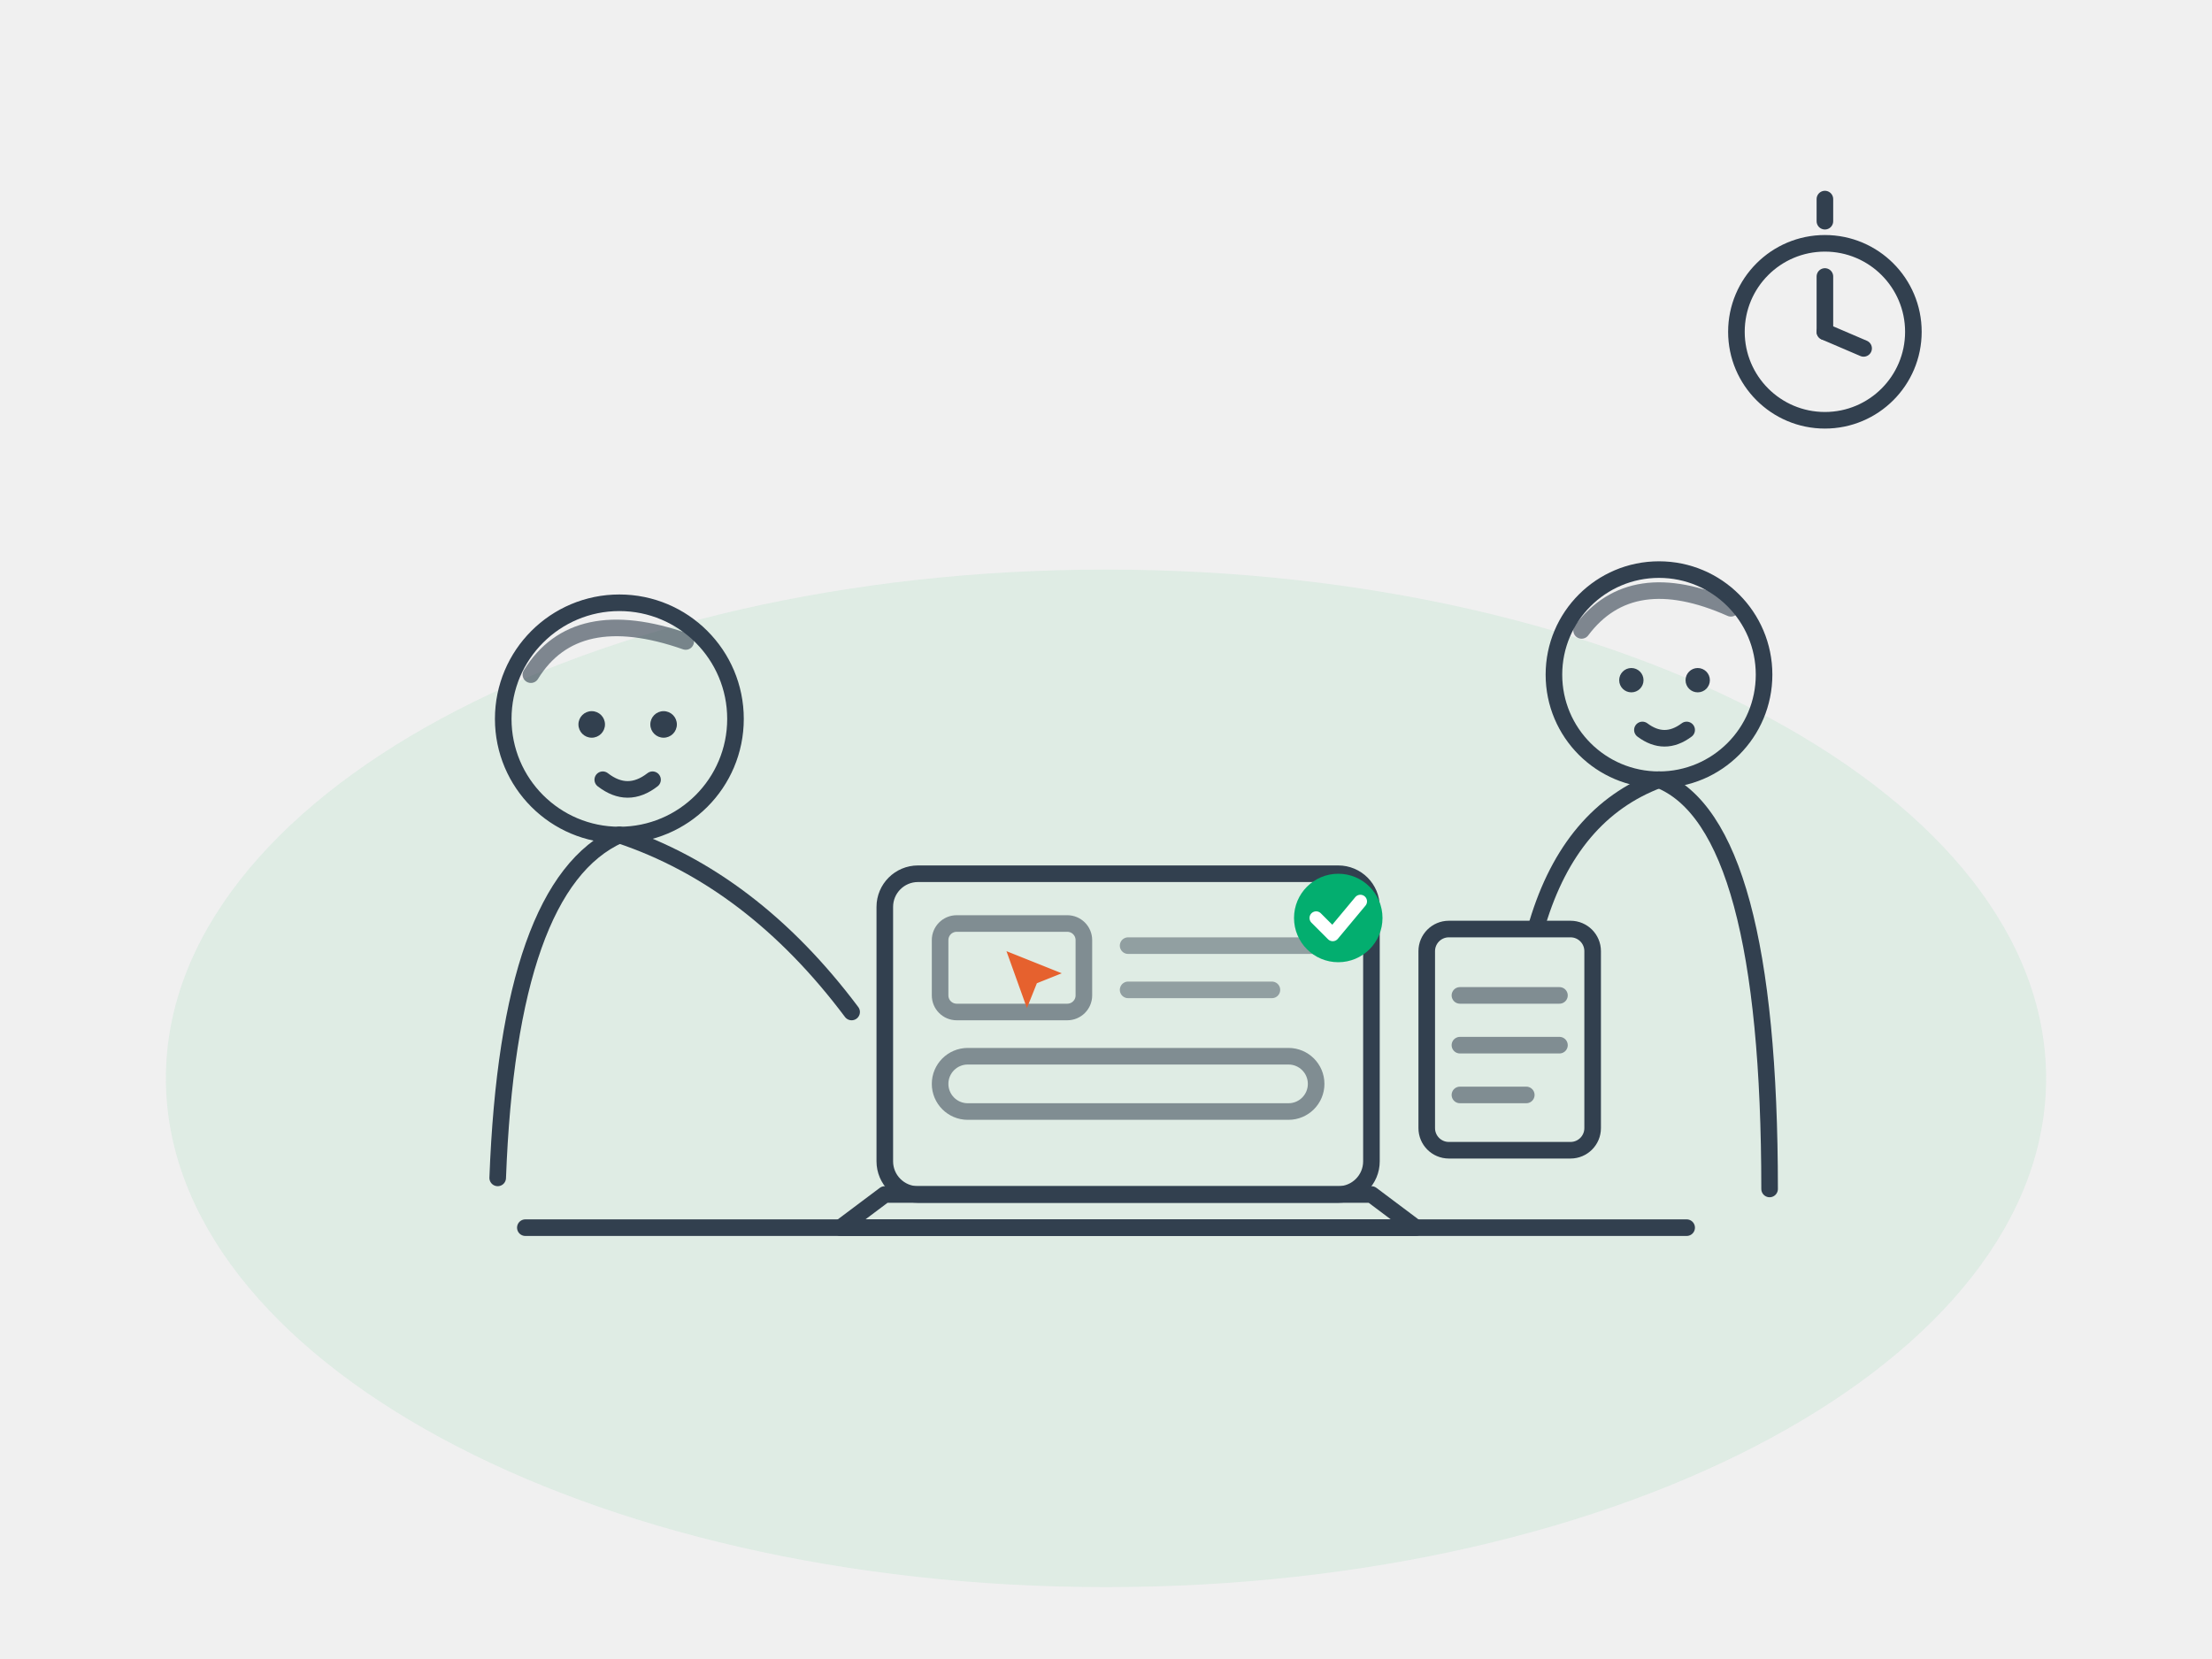
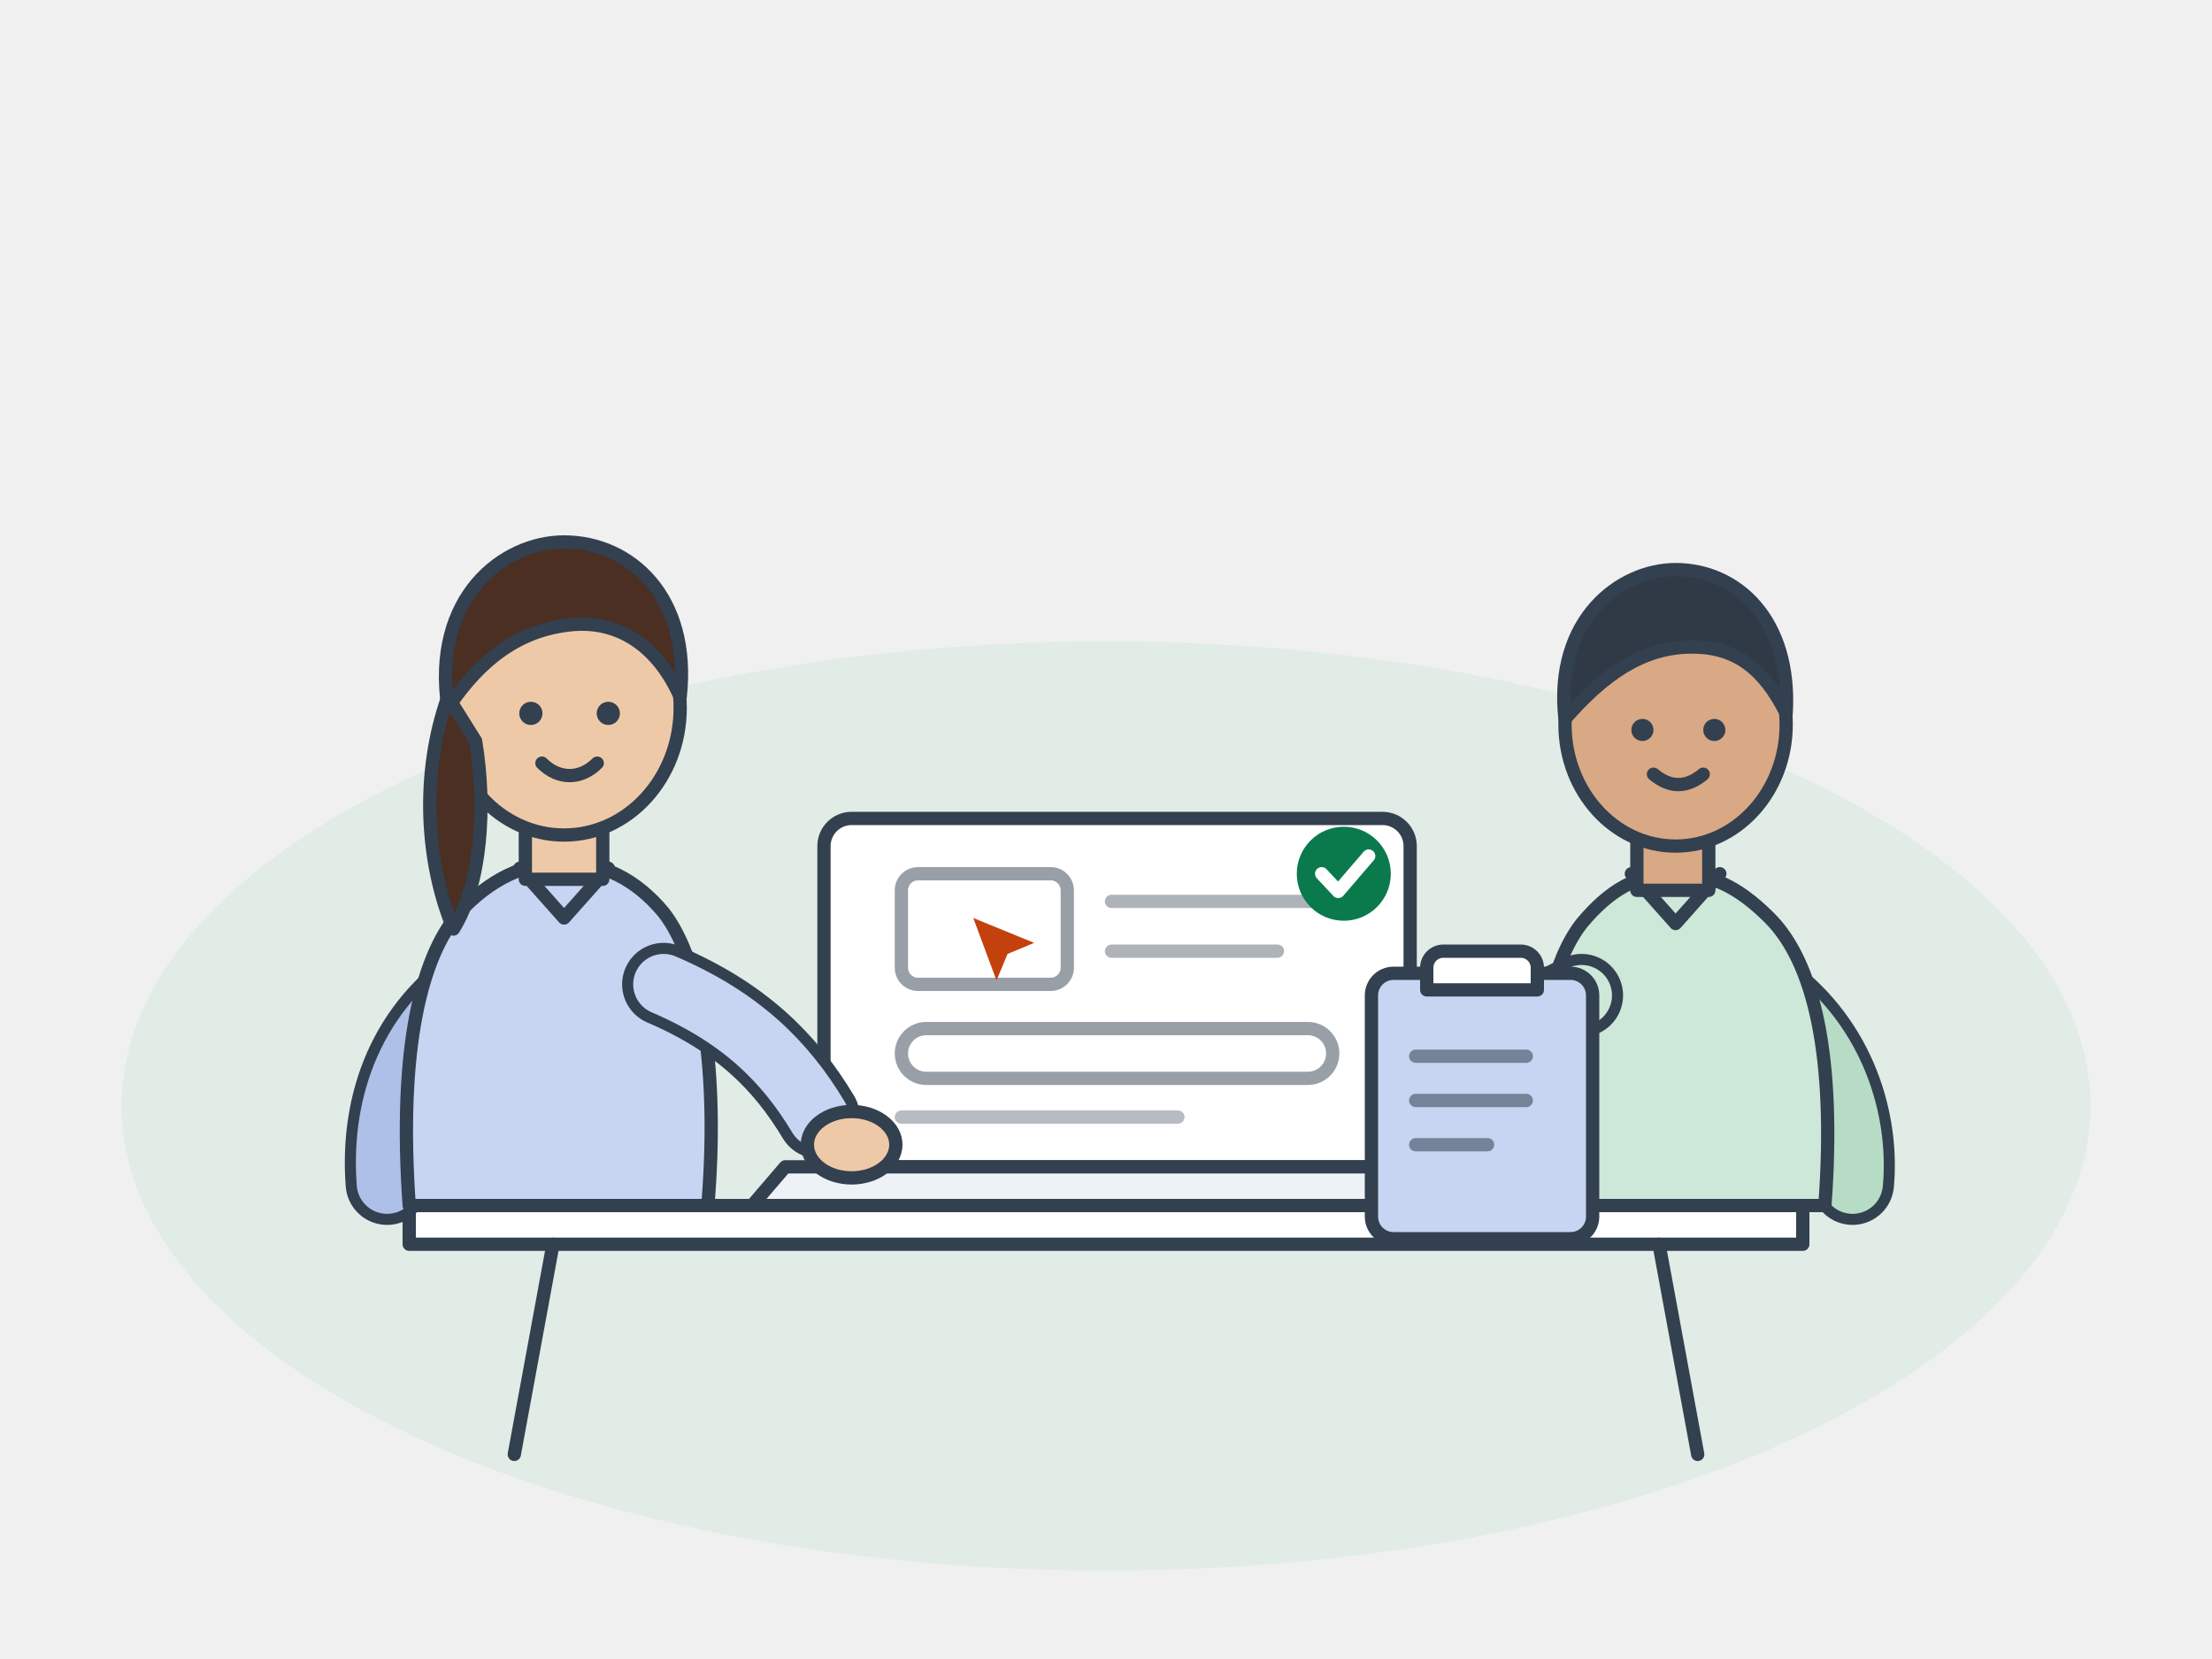
<svg xmlns="http://www.w3.org/2000/svg" viewBox="0 0 400 300" fill="none">
  <style>
-     .ink{stroke:#32404f;stroke-width:3;stroke-linecap:round;stroke-linejoin:round;fill:none}
-     .bob{animation:bob 3.2s ease-in-out infinite}
-     .bob2{animation:bob 3.2s ease-in-out 1.1s infinite}
-     .cur{animation:cur 4s ease-in-out infinite}
-     .tick{animation:pop 4s ease-in-out infinite}
-     .watch{animation:sway 3.6s ease-in-out infinite;transform-origin:330px 60px}
-     @keyframes bob{0%,100%{transform:translateY(0)}50%{transform:translateY(-5px)}}
-     @keyframes cur{0%,100%{transform:translate(0,0)}30%{transform:translate(26px,10px)}60%{transform:translate(10px,22px)}}
-     @keyframes pop{0%,55%{opacity:0;transform:scale(.6)}70%,100%{opacity:1;transform:scale(1)}}
-     @keyframes sway{0%,100%{transform:rotate(-6deg)}50%{transform:rotate(6deg)}}
+     .s{stroke:#32404f;stroke-width:2.4;stroke-linecap:round;stroke-linejoin:round}
+     .n{fill:none}
+     .breathe{animation:br 4.4s ease-in-out infinite}
+     .breathe2{animation:br 4.4s ease-in-out 1.3s infinite}
+     .cur{animation:cur 5s ease-in-out infinite}
+     .tick{animation:tk 5s ease-in-out infinite;transform-origin:243px 158px}
+     .hand{animation:tap 5s ease-in-out infinite}
+     @keyframes br{0%,100%{transform:translateY(0)}50%{transform:translateY(-2.5px)}}
+     @keyframes cur{0%,100%{transform:translate(0,0)}30%{transform:translate(30px,14px)}55%{transform:translate(12px,26px)}80%{transform:translate(34px,4px)}}
+     @keyframes tk{0%,60%{opacity:0;transform:scale(.5)}72%,100%{opacity:1;transform:scale(1)}}
+     @keyframes tap{0%,100%{transform:translateY(0)}30%{transform:translateY(-3px)}}
  </style>
-   <ellipse cx="200" cy="195" rx="170" ry="92" fill="#cde7d8" opacity=".5" />
-   <line class="ink" x1="95" y1="222" x2="305" y2="222" />
-   <rect class="ink" x="160" y="158" width="88" height="58" rx="6" fill="#fff" />
-   <path class="ink" d="M152 222 h104 l-8 -6 h-88 z" fill="#fff" />
-   <rect class="ink" x="170" y="167" width="26" height="16" rx="3" opacity=".55" />
-   <line class="ink" x1="204" y1="171" x2="238" y2="171" opacity=".45" />
-   <line class="ink" x1="204" y1="179" x2="230" y2="179" opacity=".45" />
-   <rect class="ink" x="170" y="191" width="68" height="10" rx="5" opacity=".55" />
+   <ellipse cx="200" cy="200" rx="178" ry="84" fill="#cde7d8" opacity=".45" />
+   <path class="s" d="M74 218 h252 v7 h-252 z" fill="#fff" />
+   <path class="s n" d="M100 225 l-7 38 M300 225 l7 38" />
+   <path class="s" d="M154 148 h96 a5 5 0 0 1 5 5 v58 h-106 v-58 a5 5 0 0 1 5 -5 z" fill="#fff" />
+   <path class="s" d="M142 211 h126 l6 7 h-138 z" fill="#eef1f5" />
+   <rect class="s n" x="163" y="158" width="30" height="20" rx="3" opacity=".5" />
+   <path class="s n" d="M201 163 h40 M201 172 h30" opacity=".4" />
+   <rect class="s n" x="163" y="186" width="78" height="9" rx="4.5" opacity=".5" />
+   <path class="s n" d="M163 202 h50" opacity=".35" />
  <g class="cur">
-     <path d="M182 172 l10 4 -4.5 1.8 -1.8 4.5 z" fill="#e6612e" />
+     <path d="M176 166 l11 4.5 -4.8 2 -2 4.8 z" fill="#c2410c" />
  </g>
-   <g class="tick" style="transform-origin:242px 166px">
-     <circle cx="242" cy="166" r="8" fill="#03ae6f" />
-     <path d="M238 166 l3 3 l5 -6" stroke="#fff" stroke-width="2.4" stroke-linecap="round" stroke-linejoin="round" />
+   <g class="tick">
+     <circle cx="243" cy="158" r="8.5" fill="#0a7a4d" />
+     <path d="M239 158 l3 3.2 l5.5 -6.4" stroke="#fff" stroke-width="2.4" stroke-linecap="round" stroke-linejoin="round" fill="none" />
  </g>
-   <g class="bob">
-     <circle class="ink" cx="112" cy="130" r="21" />
-     <path class="ink" d="M96 122 q8 -13 28 -6" opacity=".6" />
-     <circle fill="#32404f" cx="107" cy="131" r="2.4" />
-     <circle fill="#32404f" cx="120" cy="131" r="2.4" />
-     <path class="ink" d="M109 141 q4.5 3.5 9 0" />
-     <path class="ink" d="M112 151 q-20 9 -22 62" />
-     <path class="ink" d="M112 151 q24 8 42 32" />
+   <g class="breathe">
+     <g>
+       <path d="M86 178 c-13 9 -17 23 -16 36" stroke="#32404f" stroke-width="15" stroke-linecap="round" fill="none" />
+       <path d="M86 178 c-13 9 -17 23 -16 36" stroke="#aebfe8" stroke-width="11" stroke-linecap="round" fill="none" />
+     </g>
+     <path class="s" d="M74 218 c-2 -28 2 -46 10 -54 c6 -6 12 -8 18 -8 c7 0 13 3 18 9 c7 9 10 29 8 53 z" fill="#c7d4f2" />
+     <path class="s n" d="M94 157 l8 9 l8 -9" />
+     <g class="hand">
+       <g>
+         <path d="M120 178 c14 6 22 14 28 24" stroke="#32404f" stroke-width="15" stroke-linecap="round" fill="none" />
+         <path d="M120 178 c14 6 22 14 28 24" stroke="#c7d4f2" stroke-width="11" stroke-linecap="round" fill="none" />
+       </g>
+       <ellipse class="s" cx="154" cy="207" rx="8" ry="6" fill="#eec9a8" />
+     </g>
+     <path class="s" d="M95 150 h14 v9 h-14 z" fill="#eec9a8" />
+     <ellipse class="s" cx="102" cy="128" rx="21" ry="23" fill="#eec9a8" />
+     <path class="s" d="M81 128 c-3 -20 10 -30 21 -30 c12 0 23 10 21 28 c-4 -9 -11 -14 -20 -13 c-9 1 -16 6 -22 15 z" fill="#4a2f22" />
+     <path class="s" d="M81 126 c-5 14 -4 30 1 42 c5 -8 6 -22 4 -34 z" fill="#4a2f22" />
+     <circle fill="#32404f" cx="96" cy="129" r="2.1" />
+     <circle fill="#32404f" cx="110" cy="129" r="2.1" />
+     <path class="s n" d="M98 138 c3 3 7 3 10 0" />
  </g>
-   <g class="bob2">
-     <circle class="ink" cx="300" cy="122" r="19" />
-     <path class="ink" d="M286 114 q9 -12 27 -4" opacity=".6" />
-     <circle fill="#32404f" cx="295" cy="123" r="2.2" />
-     <circle fill="#32404f" cx="307" cy="123" r="2.2" />
-     <path class="ink" d="M297 132 q4 3 8 0" />
-     <path class="ink" d="M300 141 q20 8 20 74" />
-     <path class="ink" d="M300 141 q-16 6 -22 26" />
-     <rect class="ink" x="258" y="168" width="30" height="40" rx="4" fill="#c7d4f2" />
-     <line class="ink" x1="264" y1="180" x2="282" y2="180" opacity=".55" />
-     <line class="ink" x1="264" y1="189" x2="282" y2="189" opacity=".55" />
-     <line class="ink" x1="264" y1="198" x2="276" y2="198" opacity=".55" />
-   </g>
-   <g class="watch">
-     <circle class="ink" cx="330" cy="60" r="16" fill="#fff" />
-     <line class="ink" x1="330" y1="60" x2="330" y2="50" />
-     <line class="ink" x1="330" y1="60" x2="337" y2="63" />
-     <line class="ink" x1="330" y1="40" x2="330" y2="36" />
+   <g class="breathe2">
+     <g>
+       <path d="M320 180 c12 9 16 23 15 34" stroke="#32404f" stroke-width="15" stroke-linecap="round" fill="none" />
+       <path d="M320 180 c12 9 16 23 15 34" stroke="#b6dcc6" stroke-width="11" stroke-linecap="round" fill="none" />
+     </g>
+     <path class="s" d="M330 218 c2 -27 -2 -44 -10 -52 c-6 -6 -11 -8 -17 -8 c-7 0 -12 3 -17 9 c-7 9 -9 27 -7 51 z" fill="#cde7d8" />
+     <path class="s n" d="M311 158 l-8 9 l-8 -9" />
+     <g>
+       <path d="M286 180 c-11 5 -18 11 -22 18" stroke="#32404f" stroke-width="15" stroke-linecap="round" fill="none" />
+       <path d="M286 180 c-11 5 -18 11 -22 18" stroke="#cde7d8" stroke-width="11" stroke-linecap="round" fill="none" />
+     </g>
+     <path class="s" d="M296 152 h13 v9 h-13 z" fill="#d9a884" />
+     <ellipse class="s" cx="303" cy="131" rx="20" ry="22" fill="#d9a884" />
+     <path class="s" d="M283 130 c-2 -18 10 -27 20 -27 c11 0 21 9 20 26 c-4 -8 -9 -12 -17 -12 c-9 0 -16 5 -23 13 z" fill="#2f3a46" />
+     <circle fill="#32404f" cx="297" cy="132" r="2" />
+     <circle fill="#32404f" cx="310" cy="132" r="2" />
+     <path class="s n" d="M299 140 c3 2.5 6 2.5 9 0" />
+     <path class="s" d="M252 176 h32 a4 4 0 0 1 4 4 v40 a4 4 0 0 1 -4 4 h-32 a4 4 0 0 1 -4 -4 v-40 a4 4 0 0 1 4 -4 z" fill="#c7d4f2" />
+     <path class="s" d="M261 172 h14 a3 3 0 0 1 3 3 v4 h-20 v-4 a3 3 0 0 1 3 -3 z" fill="#fff" />
+     <path class="s n" d="M256 191 h20 M256 199 h20 M256 207 h13" opacity=".55" />
  </g>
</svg>
